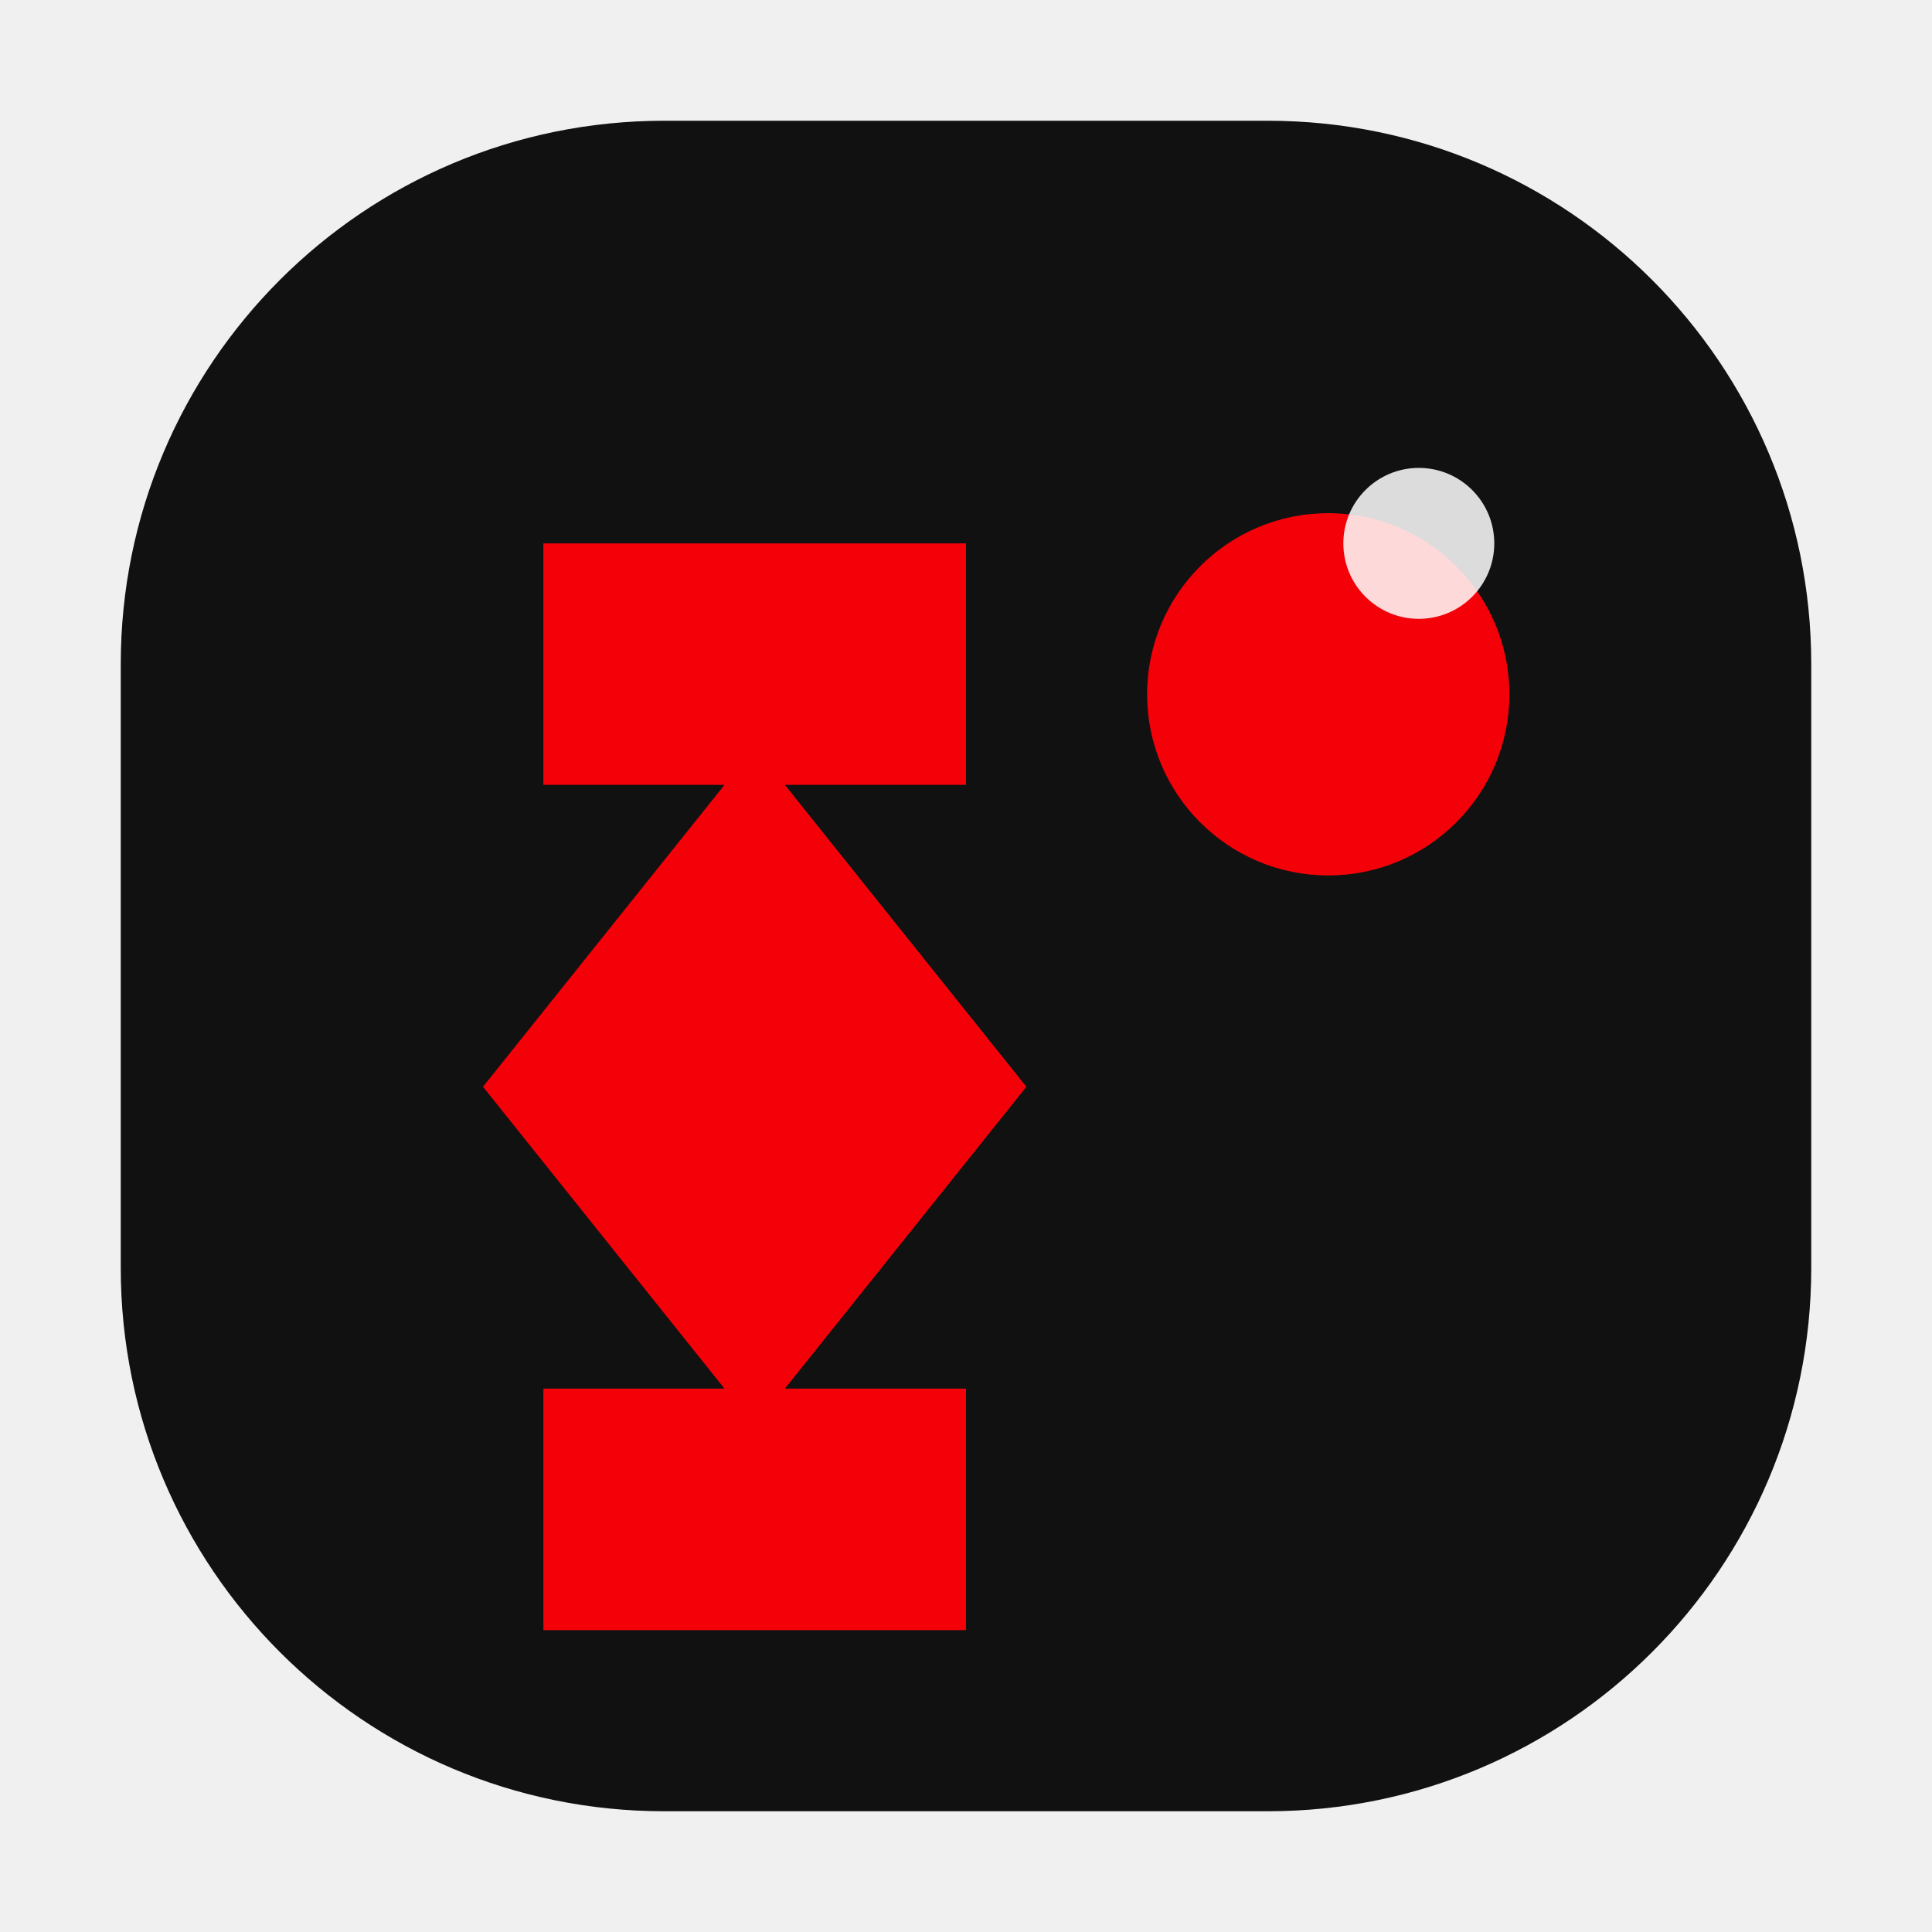
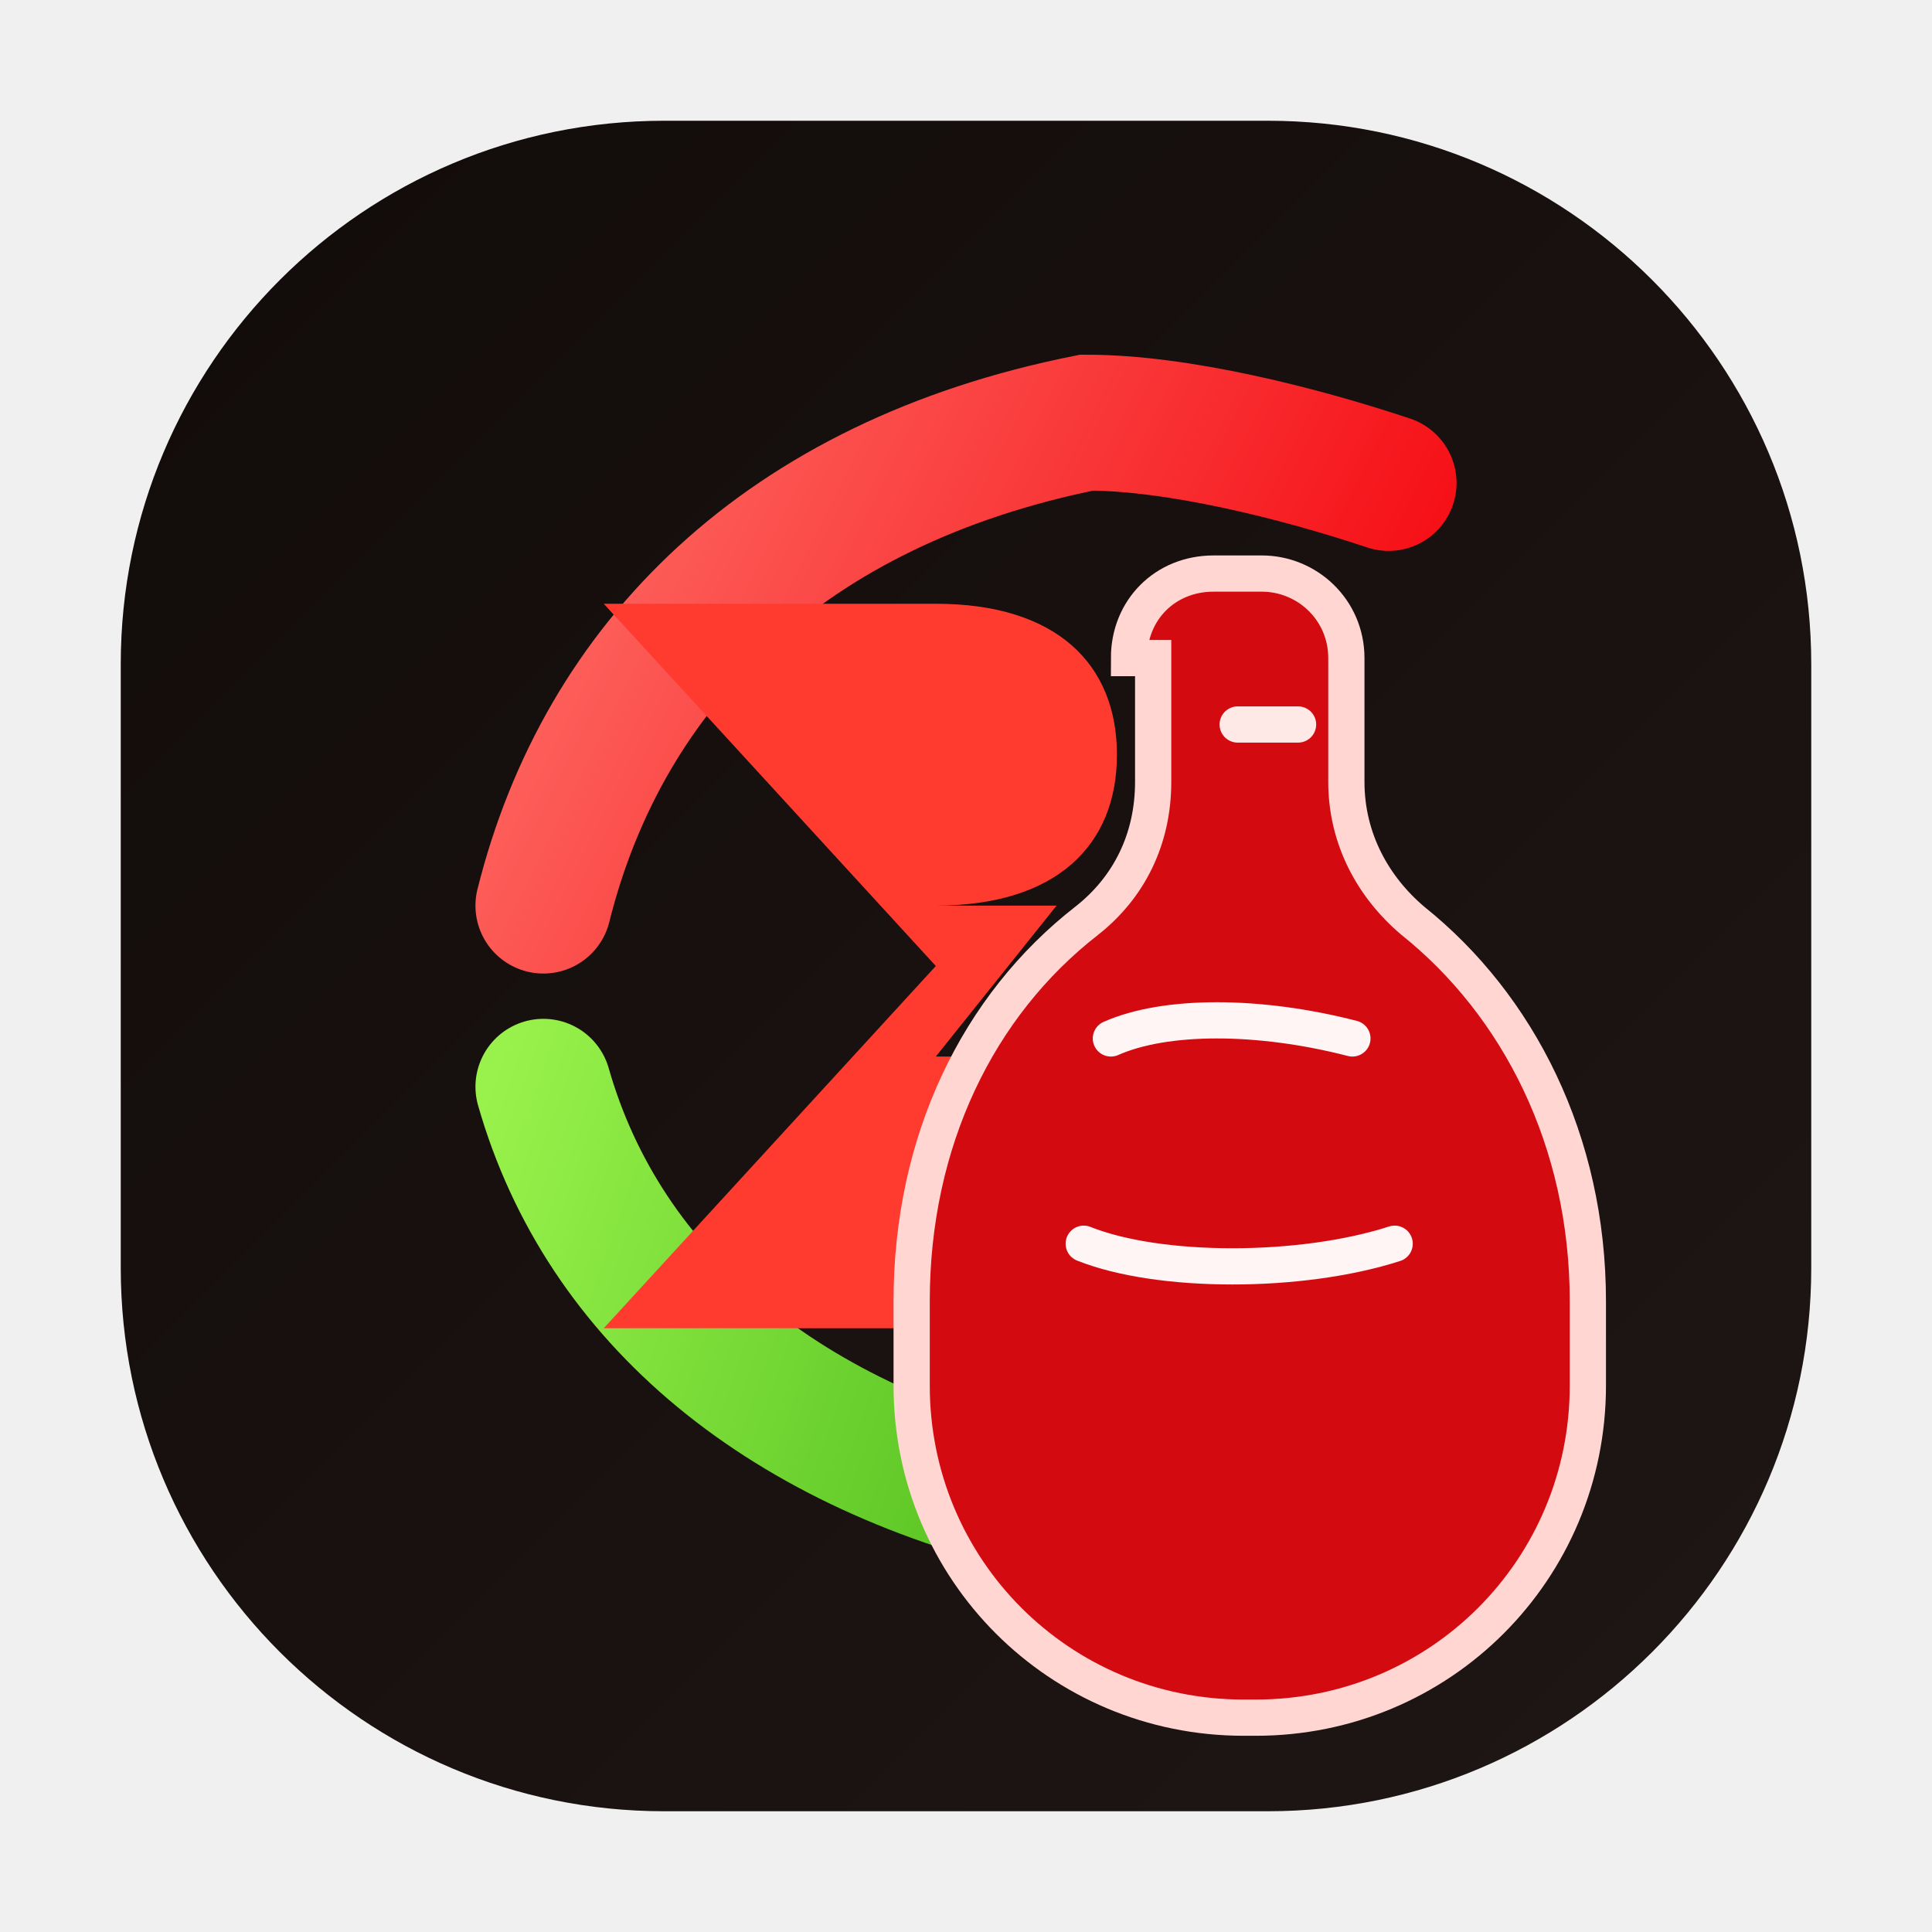
- <svg xmlns="http://www.w3.org/2000/svg" viewBox="0 0 64 64" fill="none">
-   <rect x="4" y="4" width="56" height="56" rx="18" fill="#111111" />
-   <path d="M18 18h14v8h-6l8 10-8 10h6v8H18v-8h6l-8-10 8-10h-6z" fill="#F40009" />
-   <circle cx="44" cy="23" r="6" fill="#F40009" />
-   <circle cx="47" cy="18" r="2.5" fill="#FFFFFF" opacity=".85" />
+ <svg xmlns="http://www.w3.org/2000/svg" viewBox="0 0 64 64" fill="none" role="img" aria-label="FizZion icon">
+   <defs>
+     <linearGradient id="fizzionIconBg" x1="8" y1="8" x2="56" y2="56" gradientUnits="userSpaceOnUse">
+       <stop stop-color="#120C0B" />
+       <stop offset="1" stop-color="#1E1614" />
+     </linearGradient>
+     <linearGradient id="fizzionRingRed" x1="16" y1="12" x2="48" y2="28" gradientUnits="userSpaceOnUse">
+       <stop stop-color="#FF756D" />
+       <stop offset="1" stop-color="#F40009" />
+     </linearGradient>
+     <linearGradient id="fizzionRingGreen" x1="14" y1="42" x2="48" y2="54" gradientUnits="userSpaceOnUse">
+       <stop stop-color="#99F24B" />
+       <stop offset="1" stop-color="#29A106" />
+     </linearGradient>
+   </defs>
+   <rect x="4" y="4" width="56" height="56" rx="18" fill="url(#fizzionIconBg)" />
+   <path d="M18 30c2-8 8-14 18-16 3 0 7 1 10 2" stroke="url(#fizzionRingRed)" stroke-linecap="round" stroke-width="4.5" />
+   <path d="M18 36c2 7 8 12 17 14 5 1 9 0 13-2" stroke="url(#fizzionRingGreen)" stroke-linecap="round" stroke-width="4.5" />
+   <path d="M20 20h11c4 0 6 2 6 5 0 3-2 5-6 5h-6l10 0-4 5 10 0c3 0 5 2 5 4 0 3-2 5-6 5H20l11-12L20 20z" fill="#FF3B30" />
+   <path d="M37.4 21.8c0-1.6 1.2-2.8 2.8-2.8h1.6c1.5 0 2.8 1.2 2.8 2.8v4.1c0 1.9.9 3.5 2.2 4.6 3.5 2.8 5.8 7.3 5.8 12.6v2.8c0 6.1-4.9 11-11 11h-.4c-6.1 0-11-4.9-11-11v-2.8c0-5.3 2.2-9.8 5.8-12.6 1.4-1.1 2.2-2.7 2.2-4.6v-4.1z" fill="#D30B11" stroke="#FFD6D2" stroke-width="1.2" />
+   <path d="M41 24h2" stroke="#FFE9E7" stroke-linecap="round" stroke-width="1.2" />
+   <path d="M36.8 34.4c1.8-.8 4.9-.8 8 0" stroke="#FFF5F4" stroke-linecap="round" stroke-width="1.2" />
+   <path d="M35.9 41.2c2.5 1 7.2 1 10.3 0" stroke="#FFF5F4" stroke-linecap="round" stroke-width="1.2" />
</svg>
